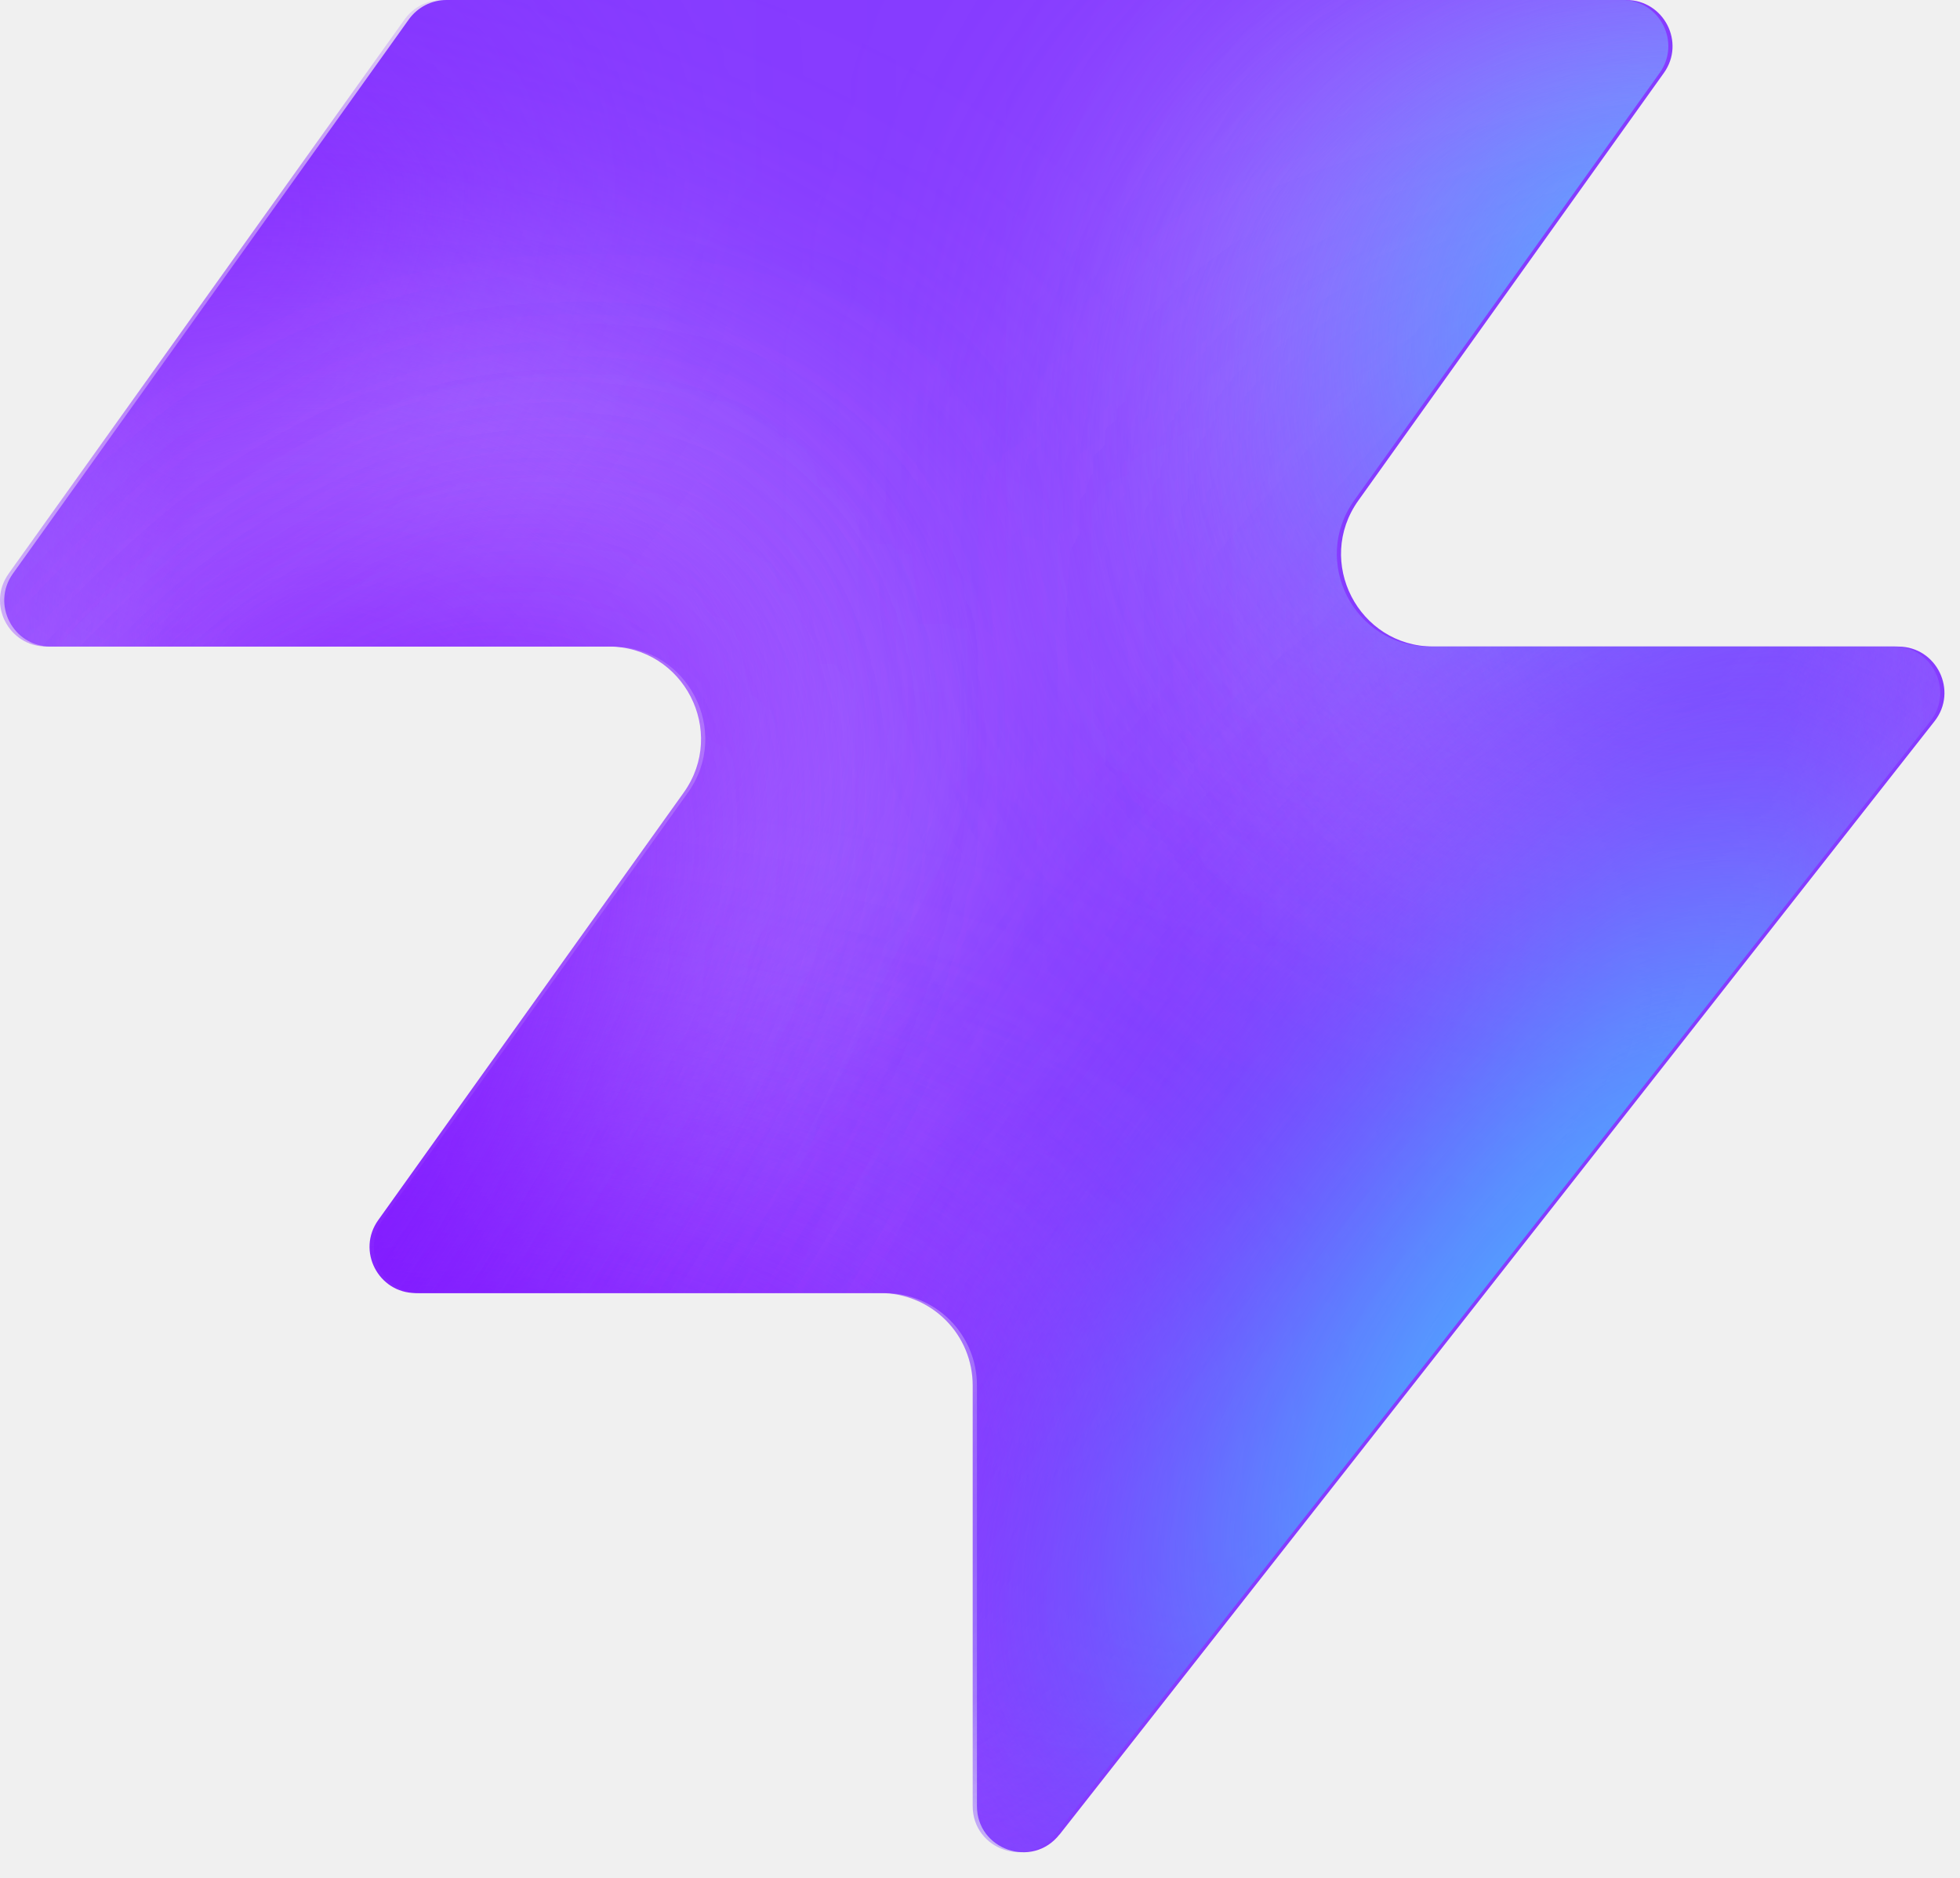
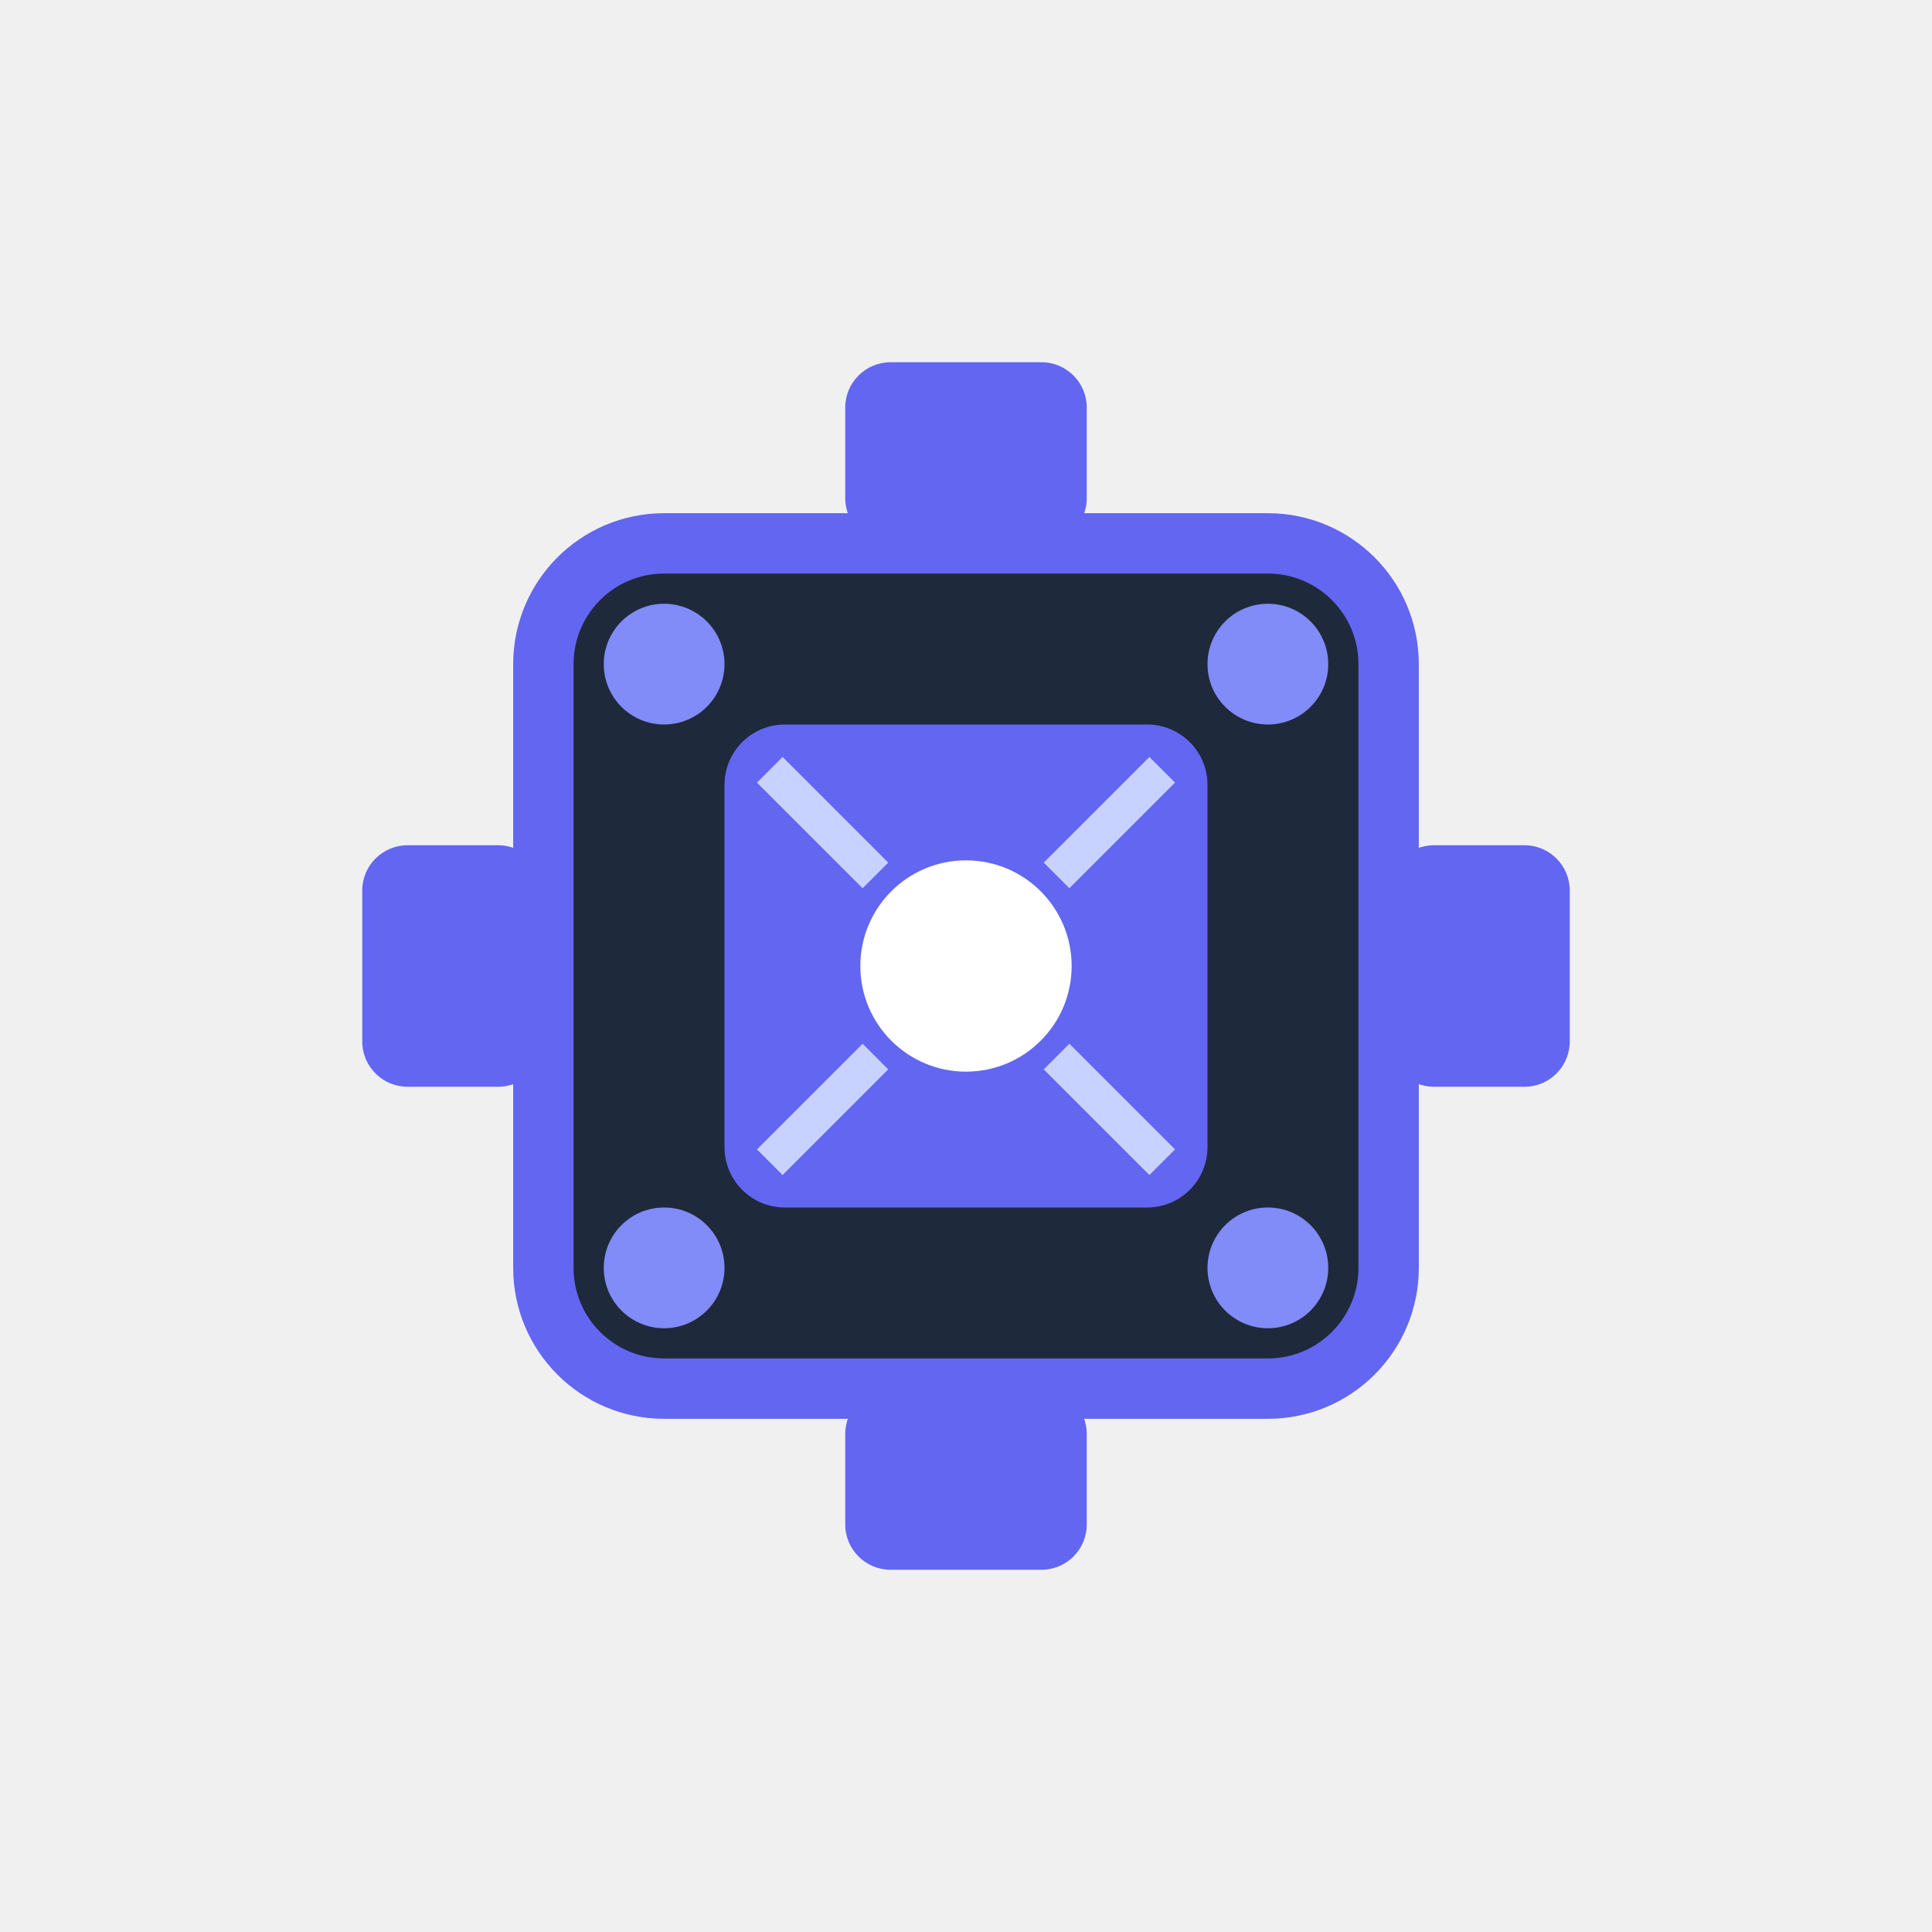
- <svg xmlns="http://www.w3.org/2000/svg" width="48" height="46" fill="none" viewBox="0 0 48 46">
-   <path fill="#863bff" d="M25.946 44.938c-.664.845-2.021.375-2.021-.698V33.937a2.26 2.26 0 0 0-2.262-2.262H10.287c-.92 0-1.456-1.04-.92-1.788l7.48-10.471c1.07-1.497 0-3.578-1.842-3.578H1.237c-.92 0-1.456-1.04-.92-1.788L10.013.474c.214-.297.556-.474.92-.474h28.894c.92 0 1.456 1.04.92 1.788l-7.48 10.471c-1.07 1.498 0 3.579 1.842 3.579h11.377c.943 0 1.473 1.088.89 1.83L25.947 44.94z" style="fill:#863bff;fill:color(display-p3 .525 .23 1);fill-opacity:1" />
-   <mask id="a" width="48" height="46" x="0" y="0" maskUnits="userSpaceOnUse" style="mask-type:alpha">
-     <path fill="#000" d="M25.842 44.938c-.664.844-2.021.375-2.021-.698V33.937a2.26 2.26 0 0 0-2.262-2.262H10.183c-.92 0-1.456-1.04-.92-1.788l7.48-10.471c1.07-1.498 0-3.579-1.842-3.579H1.133c-.92 0-1.456-1.04-.92-1.787L9.91.473c.214-.297.556-.474.92-.474h28.894c.92 0 1.456 1.04.92 1.788l-7.48 10.471c-1.07 1.498 0 3.578 1.842 3.578h11.377c.943 0 1.473 1.088.89 1.832L25.843 44.94z" style="fill:#000;fill-opacity:1" />
-   </mask>
-   <g mask="url(#a)">
-     <g filter="url(#b)">
-       <ellipse cx="5.508" cy="14.704" fill="#ede6ff" rx="5.508" ry="14.704" style="fill:#ede6ff;fill:color(display-p3 .927 .903 1);fill-opacity:1" transform="matrix(.00324 1 1 -.00324 -4.47 31.516)" />
-     </g>
-     <g filter="url(#c)">
-       <ellipse cx="10.399" cy="29.851" fill="#ede6ff" rx="10.399" ry="29.851" style="fill:#ede6ff;fill:color(display-p3 .927 .903 1);fill-opacity:1" transform="matrix(.00324 1 1 -.00324 -39.328 7.883)" />
-     </g>
-     <g filter="url(#d)">
-       <ellipse cx="5.508" cy="30.487" fill="#7e14ff" rx="5.508" ry="30.487" style="fill:#7e14ff;fill:color(display-p3 .492 .077 1);fill-opacity:1" transform="rotate(89.814 -25.913 -14.639)scale(1 -1)" />
-     </g>
-     <g filter="url(#e)">
-       <ellipse cx="5.508" cy="30.599" fill="#7e14ff" rx="5.508" ry="30.599" style="fill:#7e14ff;fill:color(display-p3 .492 .077 1);fill-opacity:1" transform="rotate(89.814 -32.644 -3.334)scale(1 -1)" />
-     </g>
-     <g filter="url(#f)">
-       <ellipse cx="5.508" cy="30.599" fill="#7e14ff" rx="5.508" ry="30.599" style="fill:#7e14ff;fill:color(display-p3 .492 .077 1);fill-opacity:1" transform="matrix(.00324 1 1 -.00324 -34.34 30.47)" />
-     </g>
-     <g filter="url(#g)">
-       <ellipse cx="14.072" cy="22.078" fill="#ede6ff" rx="14.072" ry="22.078" style="fill:#ede6ff;fill:color(display-p3 .927 .903 1);fill-opacity:1" transform="rotate(93.35 24.506 48.493)scale(-1 1)" />
-     </g>
-     <g filter="url(#h)">
-       <ellipse cx="3.47" cy="21.501" fill="#7e14ff" rx="3.47" ry="21.501" style="fill:#7e14ff;fill:color(display-p3 .492 .077 1);fill-opacity:1" transform="rotate(89.009 28.708 47.59)scale(-1 1)" />
-     </g>
-     <g filter="url(#i)">
-       <ellipse cx="3.47" cy="21.501" fill="#7e14ff" rx="3.47" ry="21.501" style="fill:#7e14ff;fill:color(display-p3 .492 .077 1);fill-opacity:1" transform="rotate(89.009 28.708 47.59)scale(-1 1)" />
-     </g>
-     <g filter="url(#j)">
-       <ellipse cx=".387" cy="8.972" fill="#7e14ff" rx="4.407" ry="29.108" style="fill:#7e14ff;fill:color(display-p3 .492 .077 1);fill-opacity:1" transform="rotate(39.51 .387 8.972)" />
-     </g>
-     <g filter="url(#k)">
-       <ellipse cx="47.523" cy="-6.092" fill="#7e14ff" rx="4.407" ry="29.108" style="fill:#7e14ff;fill:color(display-p3 .492 .077 1);fill-opacity:1" transform="rotate(37.892 47.523 -6.092)" />
-     </g>
-     <g filter="url(#l)">
-       <ellipse cx="41.412" cy="6.333" fill="#47bfff" rx="5.971" ry="9.665" style="fill:#47bfff;fill:color(display-p3 .28 .748 1);fill-opacity:1" transform="rotate(37.892 41.412 6.333)" />
-     </g>
-     <g filter="url(#m)">
-       <ellipse cx="-1.879" cy="38.332" fill="#7e14ff" rx="4.407" ry="29.108" style="fill:#7e14ff;fill:color(display-p3 .492 .077 1);fill-opacity:1" transform="rotate(37.892 -1.88 38.332)" />
-     </g>
-     <g filter="url(#n)">
-       <ellipse cx="-1.879" cy="38.332" fill="#7e14ff" rx="4.407" ry="29.108" style="fill:#7e14ff;fill:color(display-p3 .492 .077 1);fill-opacity:1" transform="rotate(37.892 -1.88 38.332)" />
-     </g>
-     <g filter="url(#o)">
-       <ellipse cx="35.651" cy="29.907" fill="#7e14ff" rx="4.407" ry="29.108" style="fill:#7e14ff;fill:color(display-p3 .492 .077 1);fill-opacity:1" transform="rotate(37.892 35.651 29.907)" />
-     </g>
-     <g filter="url(#p)">
-       <ellipse cx="38.418" cy="32.4" fill="#47bfff" rx="5.971" ry="15.297" style="fill:#47bfff;fill:color(display-p3 .28 .748 1);fill-opacity:1" transform="rotate(37.892 38.418 32.4)" />
-     </g>
-   </g>
-   <defs>
-     <filter id="b" width="60.045" height="41.654" x="-19.77" y="16.149" color-interpolation-filters="sRGB" filterUnits="userSpaceOnUse">
-       <feFlood flood-opacity="0" result="BackgroundImageFix" />
-       <feBlend in="SourceGraphic" in2="BackgroundImageFix" result="shape" />
-       <feGaussianBlur result="effect1_foregroundBlur_2002_17158" stdDeviation="7.659" />
-     </filter>
-     <filter id="c" width="90.34" height="51.437" x="-54.613" y="-7.533" color-interpolation-filters="sRGB" filterUnits="userSpaceOnUse">
-       <feFlood flood-opacity="0" result="BackgroundImageFix" />
-       <feBlend in="SourceGraphic" in2="BackgroundImageFix" result="shape" />
-       <feGaussianBlur result="effect1_foregroundBlur_2002_17158" stdDeviation="7.659" />
-     </filter>
-     <filter id="d" width="79.355" height="29.4" x="-49.64" y="2.03" color-interpolation-filters="sRGB" filterUnits="userSpaceOnUse">
-       <feFlood flood-opacity="0" result="BackgroundImageFix" />
-       <feBlend in="SourceGraphic" in2="BackgroundImageFix" result="shape" />
-       <feGaussianBlur result="effect1_foregroundBlur_2002_17158" stdDeviation="4.596" />
-     </filter>
-     <filter id="e" width="79.579" height="29.4" x="-45.045" y="20.029" color-interpolation-filters="sRGB" filterUnits="userSpaceOnUse">
-       <feFlood flood-opacity="0" result="BackgroundImageFix" />
-       <feBlend in="SourceGraphic" in2="BackgroundImageFix" result="shape" />
-       <feGaussianBlur result="effect1_foregroundBlur_2002_17158" stdDeviation="4.596" />
-     </filter>
-     <filter id="f" width="79.579" height="29.4" x="-43.513" y="21.178" color-interpolation-filters="sRGB" filterUnits="userSpaceOnUse">
-       <feFlood flood-opacity="0" result="BackgroundImageFix" />
-       <feBlend in="SourceGraphic" in2="BackgroundImageFix" result="shape" />
-       <feGaussianBlur result="effect1_foregroundBlur_2002_17158" stdDeviation="4.596" />
-     </filter>
-     <filter id="g" width="74.749" height="58.852" x="15.756" y="-17.901" color-interpolation-filters="sRGB" filterUnits="userSpaceOnUse">
-       <feFlood flood-opacity="0" result="BackgroundImageFix" />
-       <feBlend in="SourceGraphic" in2="BackgroundImageFix" result="shape" />
-       <feGaussianBlur result="effect1_foregroundBlur_2002_17158" stdDeviation="7.659" />
-     </filter>
-     <filter id="h" width="61.377" height="25.362" x="23.548" y="2.284" color-interpolation-filters="sRGB" filterUnits="userSpaceOnUse">
-       <feFlood flood-opacity="0" result="BackgroundImageFix" />
-       <feBlend in="SourceGraphic" in2="BackgroundImageFix" result="shape" />
-       <feGaussianBlur result="effect1_foregroundBlur_2002_17158" stdDeviation="4.596" />
-     </filter>
-     <filter id="i" width="61.377" height="25.362" x="23.548" y="2.284" color-interpolation-filters="sRGB" filterUnits="userSpaceOnUse">
-       <feFlood flood-opacity="0" result="BackgroundImageFix" />
-       <feBlend in="SourceGraphic" in2="BackgroundImageFix" result="shape" />
-       <feGaussianBlur result="effect1_foregroundBlur_2002_17158" stdDeviation="4.596" />
-     </filter>
-     <filter id="j" width="56.045" height="63.649" x="-27.636" y="-22.853" color-interpolation-filters="sRGB" filterUnits="userSpaceOnUse">
-       <feFlood flood-opacity="0" result="BackgroundImageFix" />
-       <feBlend in="SourceGraphic" in2="BackgroundImageFix" result="shape" />
-       <feGaussianBlur result="effect1_foregroundBlur_2002_17158" stdDeviation="4.596" />
-     </filter>
-     <filter id="k" width="54.814" height="64.646" x="20.116" y="-38.415" color-interpolation-filters="sRGB" filterUnits="userSpaceOnUse">
-       <feFlood flood-opacity="0" result="BackgroundImageFix" />
-       <feBlend in="SourceGraphic" in2="BackgroundImageFix" result="shape" />
-       <feGaussianBlur result="effect1_foregroundBlur_2002_17158" stdDeviation="4.596" />
-     </filter>
-     <filter id="l" width="33.541" height="35.313" x="24.641" y="-11.323" color-interpolation-filters="sRGB" filterUnits="userSpaceOnUse">
-       <feFlood flood-opacity="0" result="BackgroundImageFix" />
-       <feBlend in="SourceGraphic" in2="BackgroundImageFix" result="shape" />
-       <feGaussianBlur result="effect1_foregroundBlur_2002_17158" stdDeviation="4.596" />
-     </filter>
-     <filter id="m" width="54.814" height="64.646" x="-29.286" y="6.009" color-interpolation-filters="sRGB" filterUnits="userSpaceOnUse">
-       <feFlood flood-opacity="0" result="BackgroundImageFix" />
-       <feBlend in="SourceGraphic" in2="BackgroundImageFix" result="shape" />
-       <feGaussianBlur result="effect1_foregroundBlur_2002_17158" stdDeviation="4.596" />
-     </filter>
-     <filter id="n" width="54.814" height="64.646" x="-29.286" y="6.009" color-interpolation-filters="sRGB" filterUnits="userSpaceOnUse">
-       <feFlood flood-opacity="0" result="BackgroundImageFix" />
-       <feBlend in="SourceGraphic" in2="BackgroundImageFix" result="shape" />
-       <feGaussianBlur result="effect1_foregroundBlur_2002_17158" stdDeviation="4.596" />
-     </filter>
-     <filter id="o" width="54.814" height="64.646" x="8.244" y="-2.416" color-interpolation-filters="sRGB" filterUnits="userSpaceOnUse">
-       <feFlood flood-opacity="0" result="BackgroundImageFix" />
-       <feBlend in="SourceGraphic" in2="BackgroundImageFix" result="shape" />
-       <feGaussianBlur result="effect1_foregroundBlur_2002_17158" stdDeviation="4.596" />
-     </filter>
-     <filter id="p" width="39.409" height="43.623" x="18.713" y="10.588" color-interpolation-filters="sRGB" filterUnits="userSpaceOnUse">
-       <feFlood flood-opacity="0" result="BackgroundImageFix" />
-       <feBlend in="SourceGraphic" in2="BackgroundImageFix" result="shape" />
-       <feGaussianBlur result="effect1_foregroundBlur_2002_17158" stdDeviation="4.596" />
-     </filter>
-   </defs>
+ <svg xmlns="http://www.w3.org/2000/svg" viewBox="0 0 64 64" width="32" height="32">
+   <rect x="18" y="18" width="28" height="28" rx="4" fill="#1e293b" stroke="#6366f1" stroke-width="2" />
+   <rect x="24" y="24" width="16" height="16" rx="2" fill="#6366f1" />
+   <circle cx="32" cy="32" r="3.5" fill="#fff" />
+   <circle cx="22" cy="22" r="2" fill="#818cf8" />
+   <circle cx="42" cy="22" r="2" fill="#818cf8" />
+   <circle cx="22" cy="42" r="2" fill="#818cf8" />
+   <circle cx="42" cy="42" r="2" fill="#818cf8" />
+   <line x1="25.5" y1="25.5" x2="29" y2="29" stroke="#c7d2fe" stroke-width="1.2" />
+   <line x1="38.5" y1="25.5" x2="35" y2="29" stroke="#c7d2fe" stroke-width="1.2" />
+   <line x1="25.5" y1="38.5" x2="29" y2="35" stroke="#c7d2fe" stroke-width="1.2" />
+   <line x1="38.5" y1="38.5" x2="35" y2="35" stroke="#c7d2fe" stroke-width="1.2" />
+   <rect x="28" y="12" width="8" height="6" rx="1.5" fill="#6366f1" />
+   <rect x="28" y="46" width="8" height="6" rx="1.5" fill="#6366f1" />
+   <rect x="12" y="28" width="6" height="8" rx="1.5" fill="#6366f1" />
+   <rect x="46" y="28" width="6" height="8" rx="1.5" fill="#6366f1" />
</svg>
